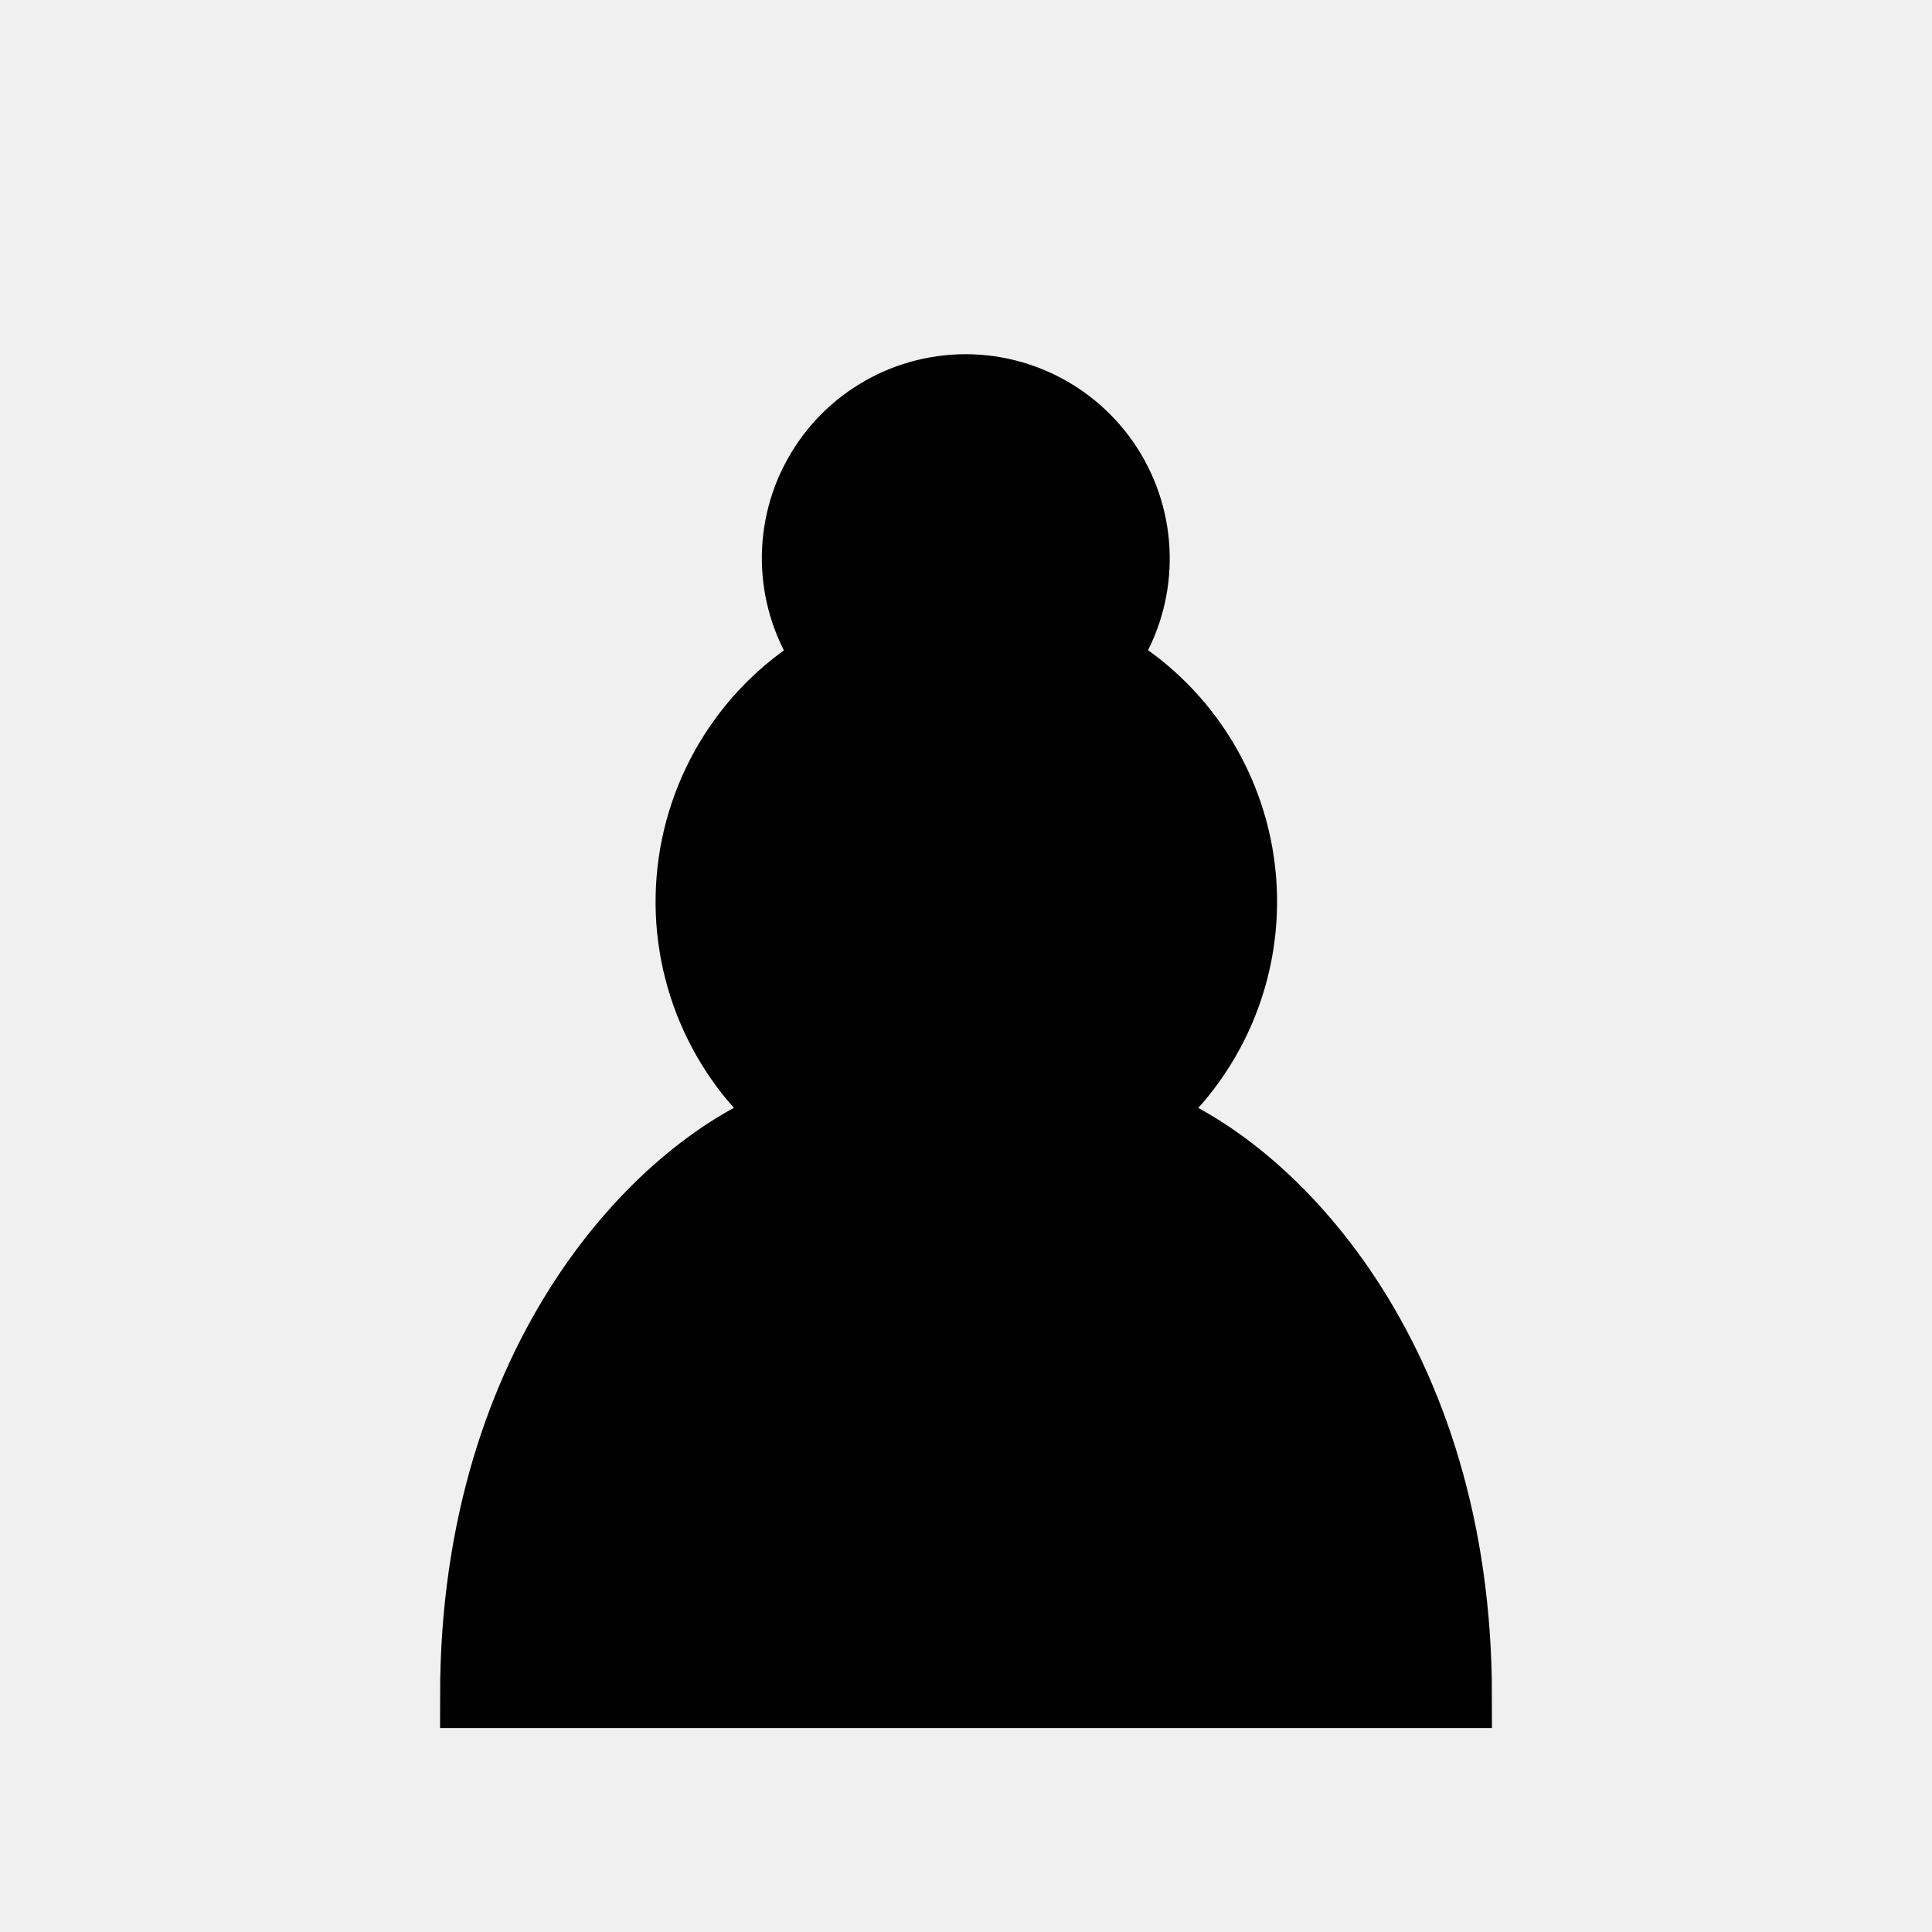
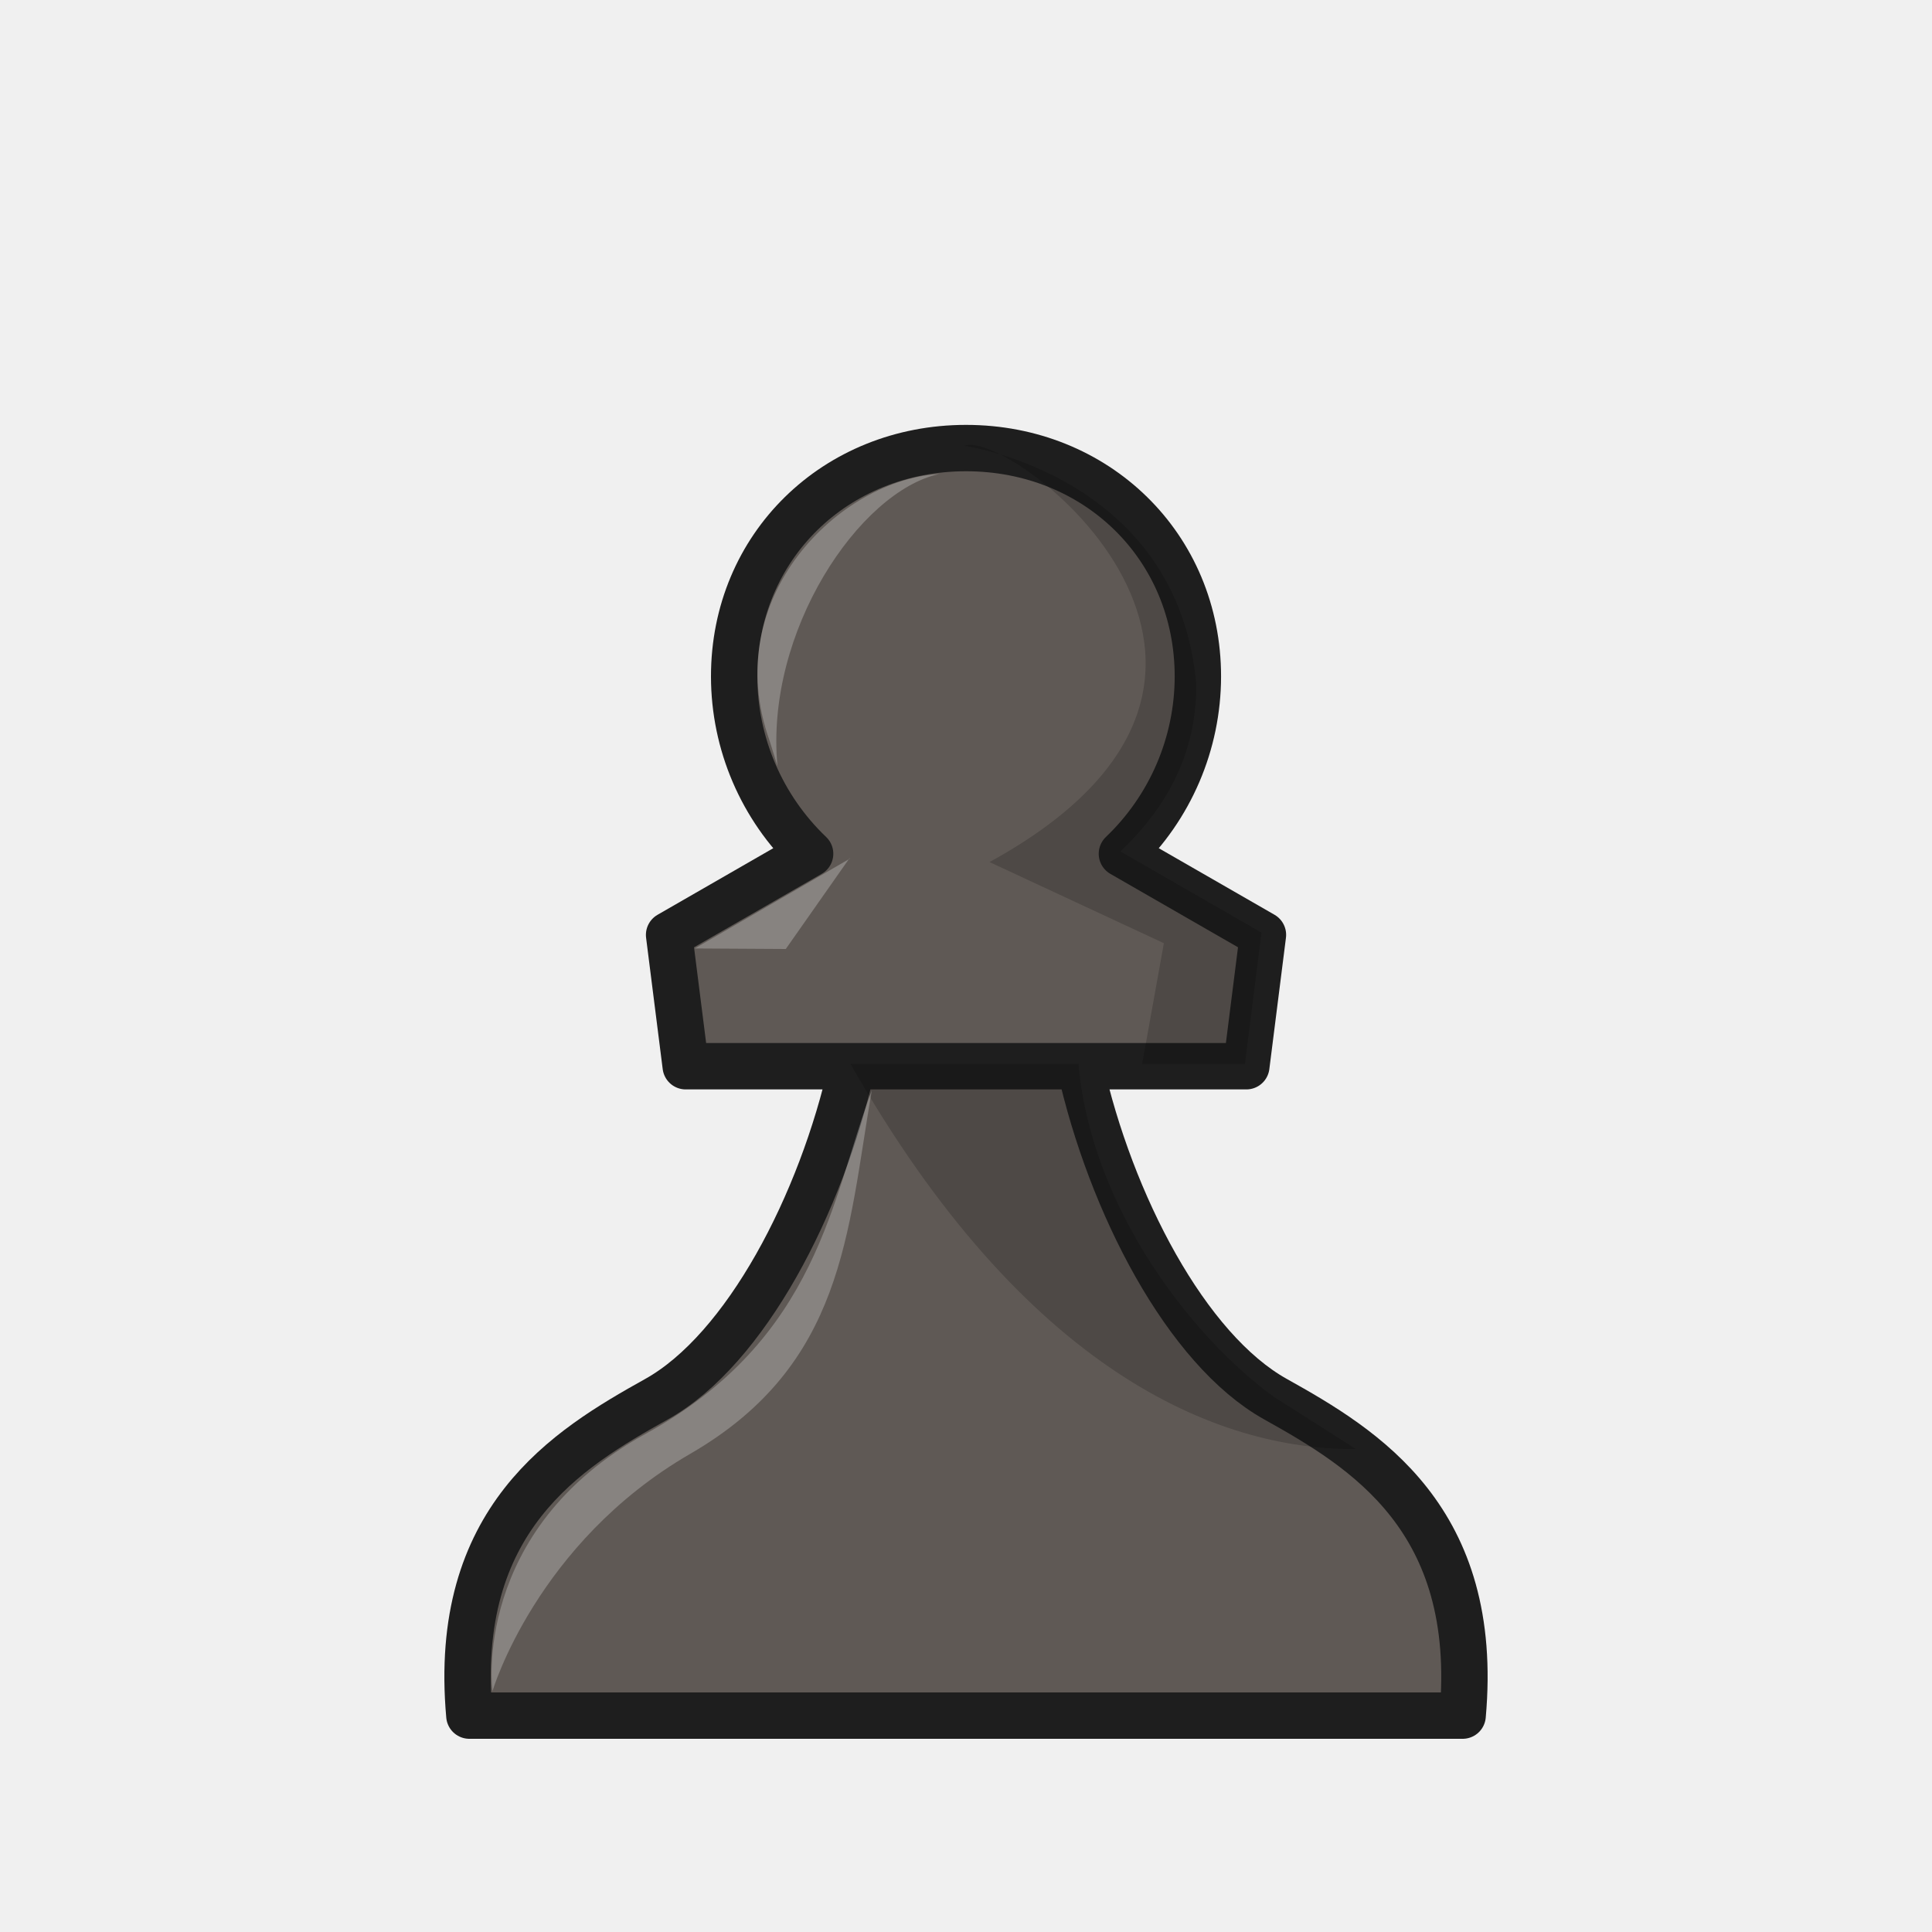
- <svg xmlns="http://www.w3.org/2000/svg" viewBox="0 0 45 45">
-   <path stroke="#000" stroke-linecap="round" stroke-width="1.5" d="M22.5 9a4 4 0 0 0-3.22 6.38 6.48 6.48 0 0 0-.87 10.65c-3 1.06-7.41 5.55-7.41 13.47h23c0-7.92-4.41-12.41-7.41-13.47a6.46 6.46 0 0 0-.87-10.65A4.01 4.01 0 0 0 22.5 9z" />
+ <svg xmlns="http://www.w3.org/2000/svg" fill-rule="evenodd" clip-rule="evenodd" image-rendering="optimizeQuality" shape-rendering="geometricPrecision" text-rendering="geometricPrecision" viewBox="0 0 50 50">
+   <path fill="#5f5955" stroke="#1e1e1e" stroke-linejoin="round" stroke-width="1.2" d="M21.503 27.594h6.994M19 17.508a6.35 6.35 0 0 0 1.966 4.587l-3.65 2.1.43 3.399h4.306c-.794 3.559-2.755 7.33-5.062 8.617s-5.3 3.097-4.843 8.189h25.706c.457-5.092-2.535-6.902-4.842-8.189-2.307-1.286-4.268-5.058-5.062-8.617h4.306l.43-3.4-3.65-2.099a6.352 6.352 0 0 0 1.966-4.587c0-3.367-2.628-5.912-6-5.912-3.373 0-6.002 2.545-6.001 5.912z" />
+   <path d="M24.962 11.537c1.17-.459 9.527 5.906.647 10.773l4.512 2.1-.562 3.125h2.659l.428-3.399-3.65-2.1c1.253-1.2 1.962-2.58 1.964-4.312-.468-5.416-5.998-6.186-5.998-6.186zm-2.949 15.998c4.503 7.934 9.47 9.994 13.074 9.965l-2.115-1.347c-2.075-1.49-4.732-4.858-5.062-8.618z" opacity=".18" />
+   <path fill="#fff" d="m21.983 22.213-1.647 2.347-2.356-.014 4.013-2.324zm2.324-9.946c-2.542.138-5.73 3.173-4.385 6.918l.199.643c-.33-3.489 2.127-7.116 4.186-7.561m-6.444 25.358c-3.984 2.305-5.117 6.14-5.117 6.14-.01 0-.548-4.175 3.956-6.654s4.822-6.15 5.86-8.893c-.636 3.704-.715 7.102-4.699 9.407" opacity=".25" />
</svg>
